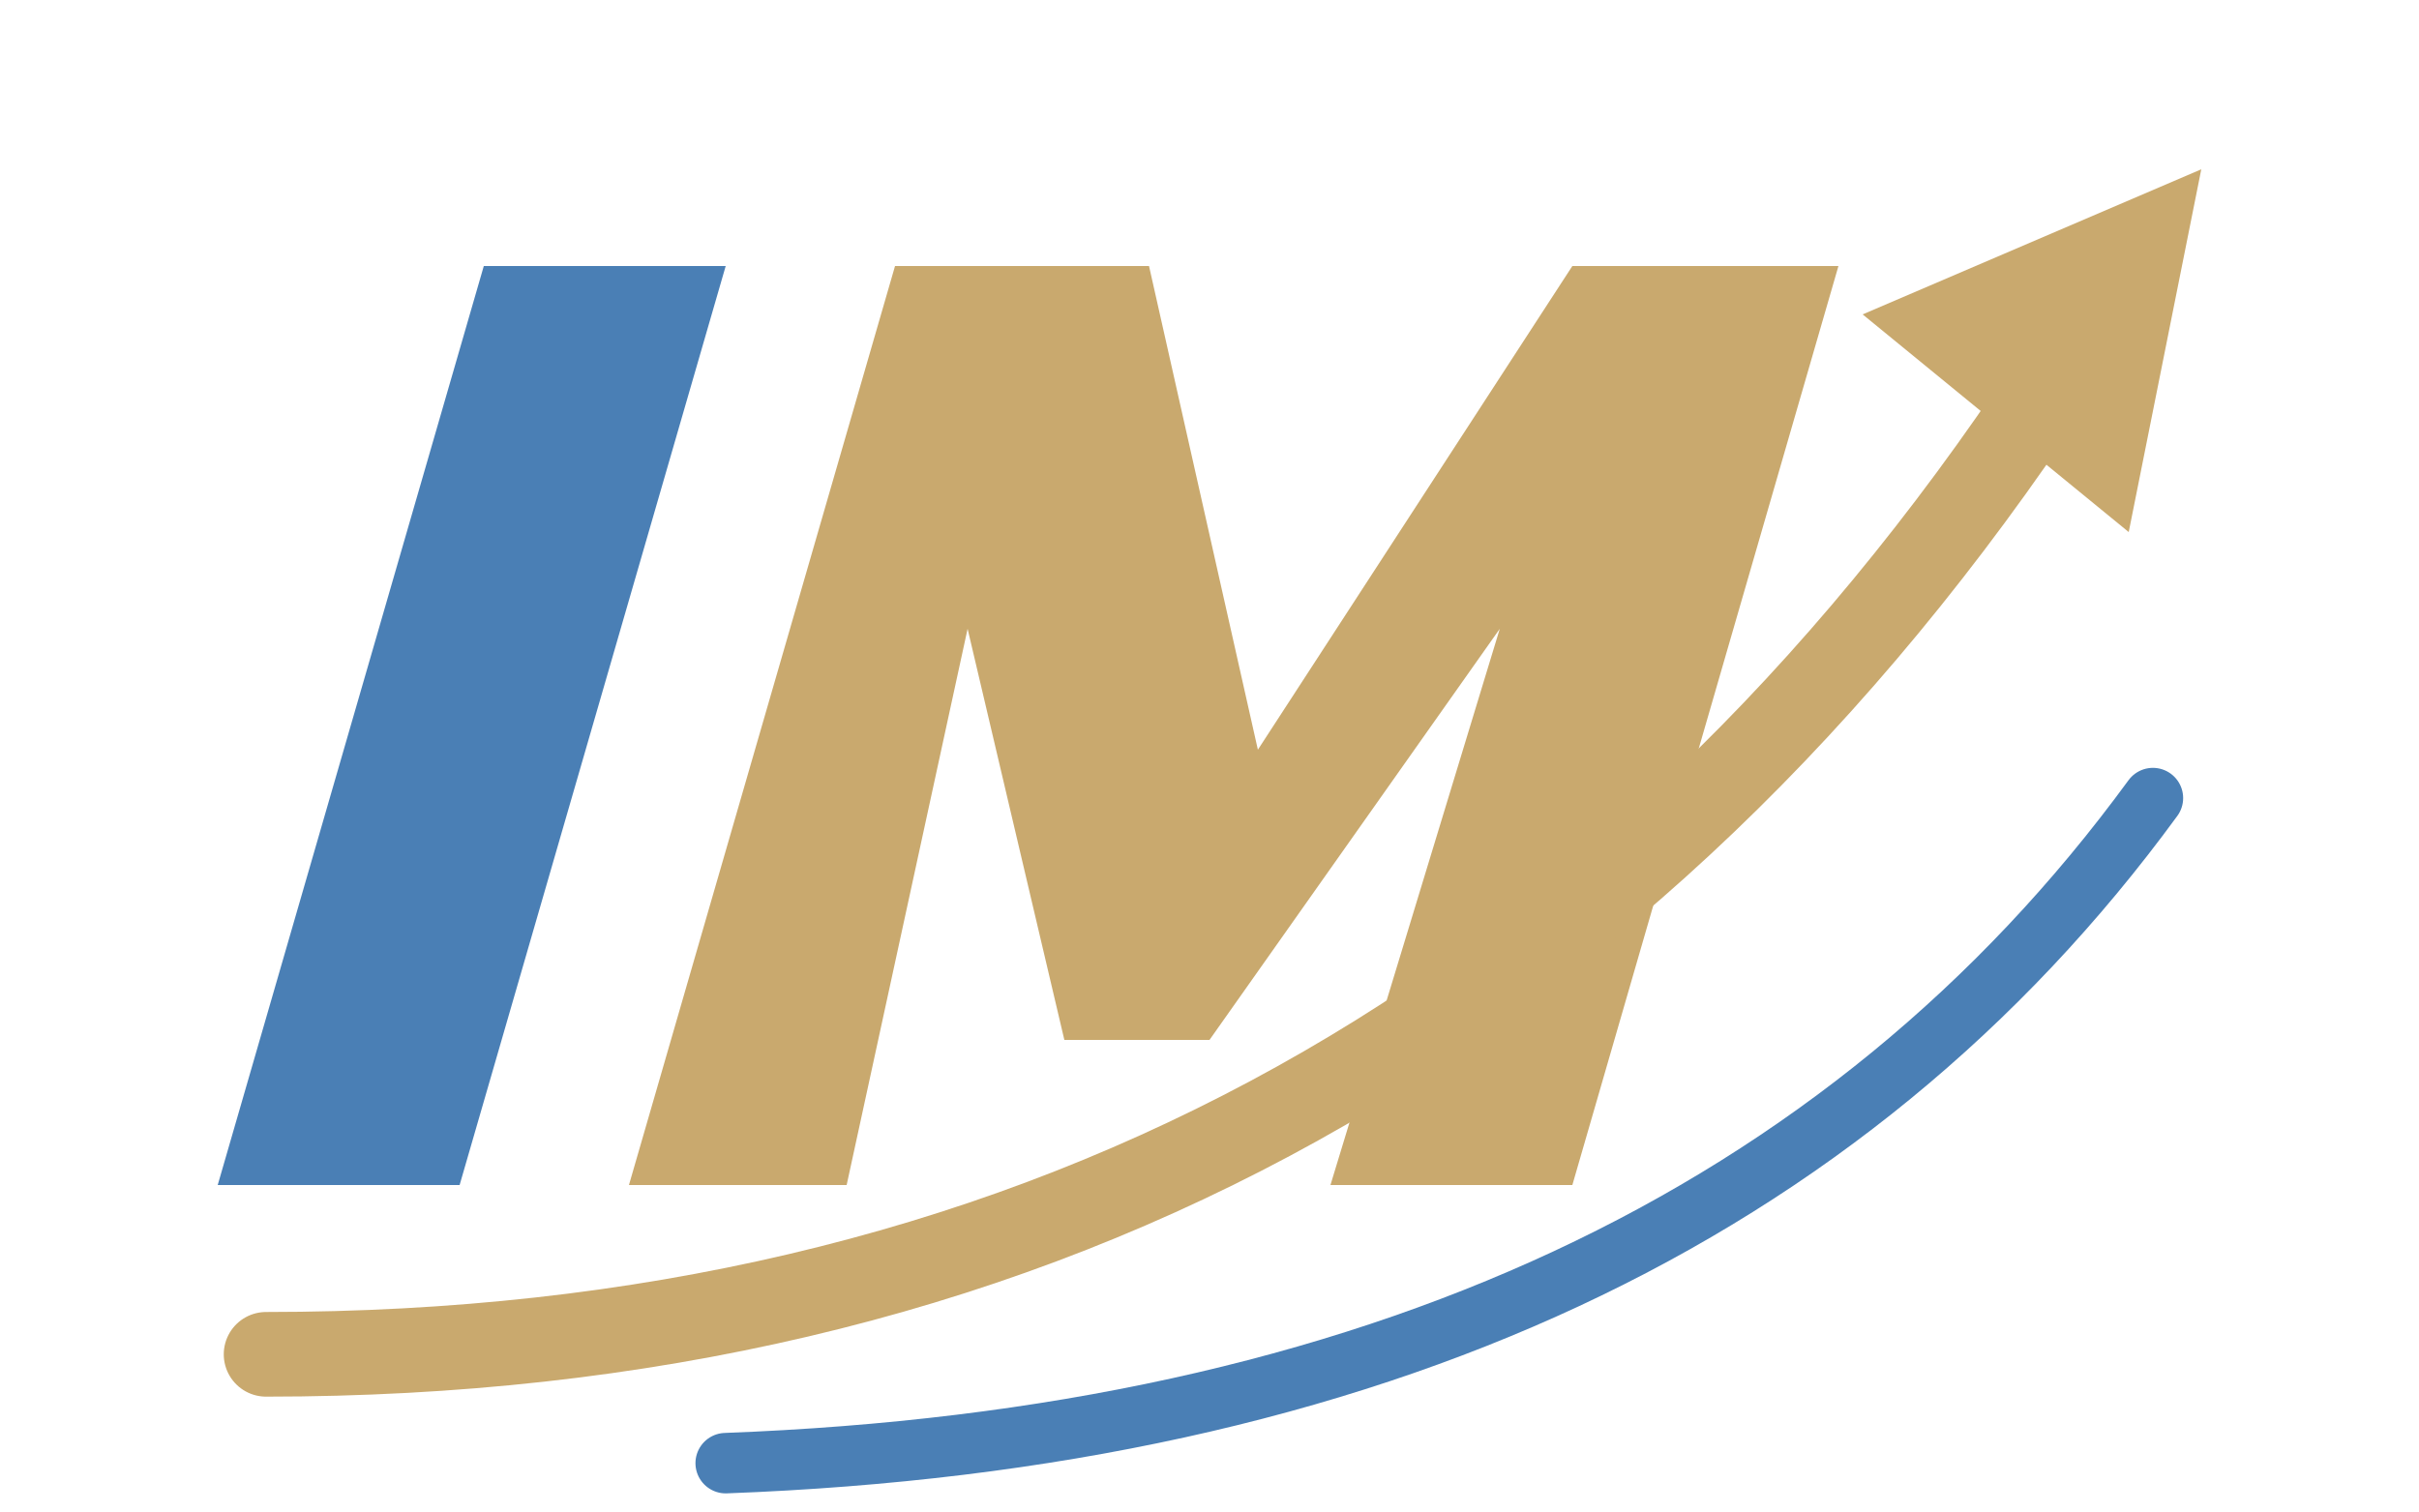
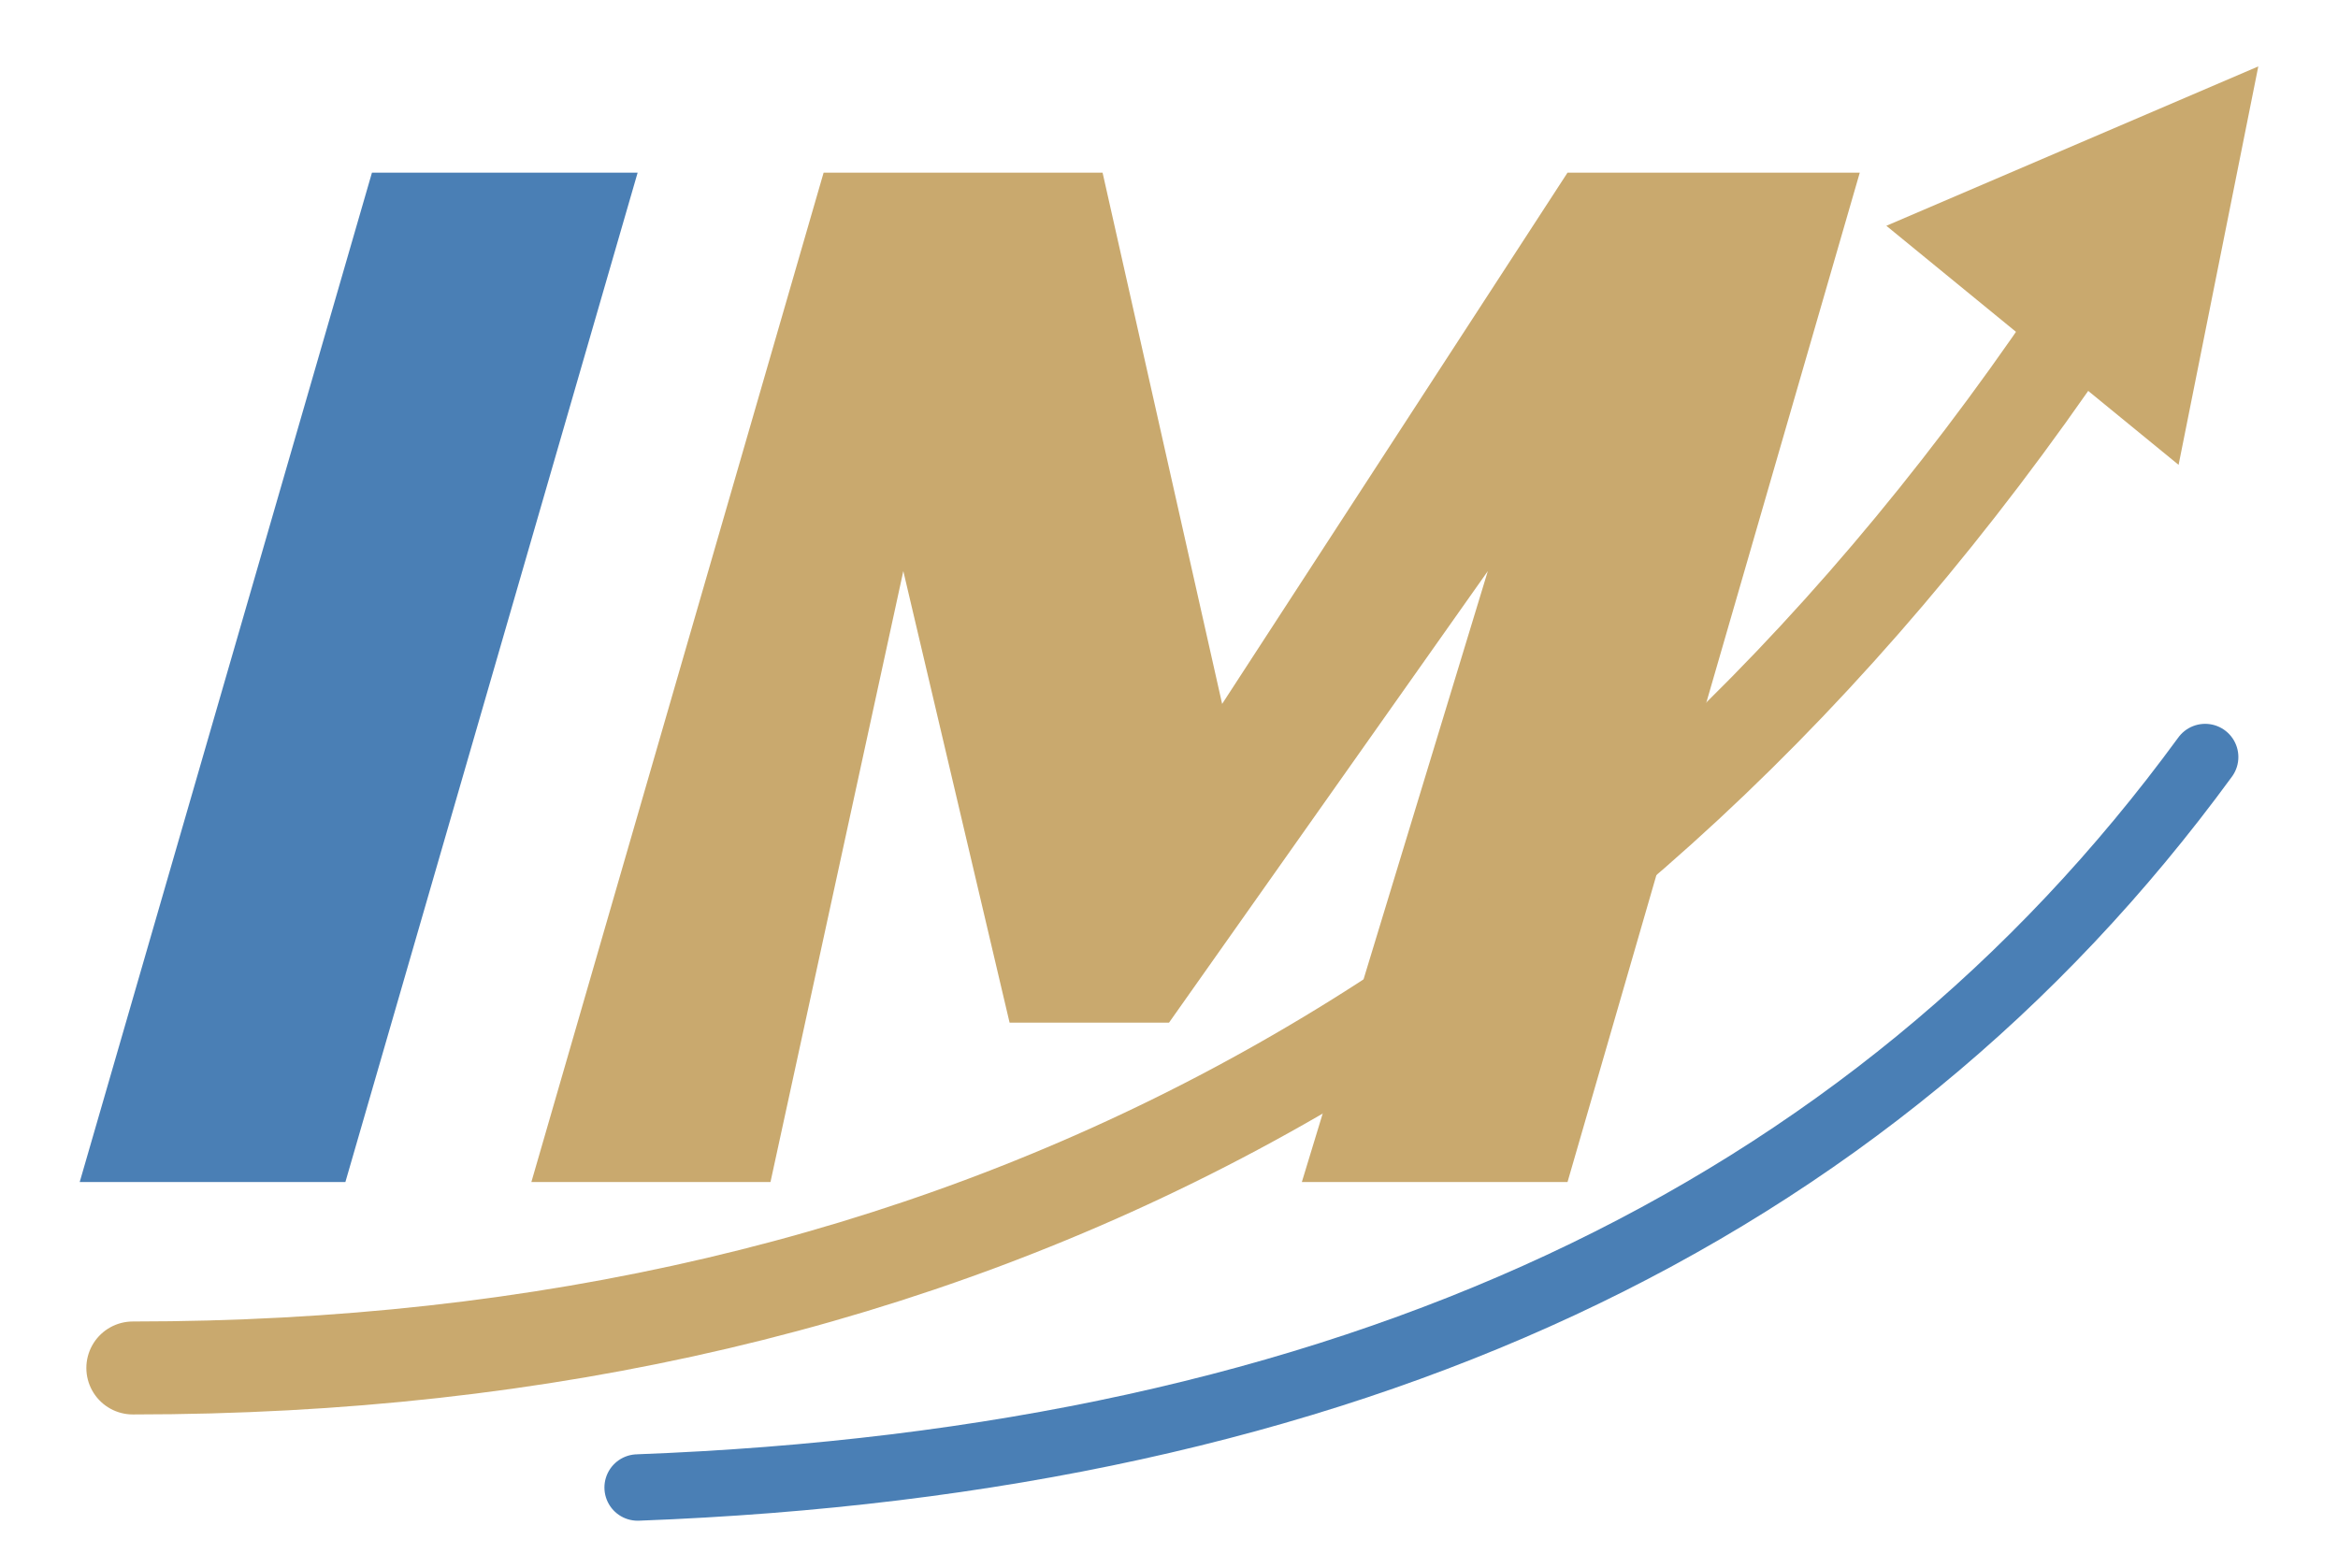
- <svg xmlns="http://www.w3.org/2000/svg" viewBox="0 0 200 125">
+ <svg xmlns="http://www.w3.org/2000/svg" viewBox="12 9 176 118">
  <polygon points="18,98 40,22 60,22 38,98" fill="#4A7FB5" />
  <polygon points="52,98 74,22 95,22 104,62 130,22 152,22 130,98 110,98 124,52 100,86 88,86 80,52 70,98" fill="#C9A96E" />
  <path d="M22 112 Q 115 112 168 34" fill="none" stroke="#C9A96E" stroke-width="7" stroke-linecap="round" />
  <polygon points="182,14 154,26 176,44" fill="#C9A96E" />
  <path d="M60 121 Q 140 118 178 66" fill="none" stroke="#4A7FB5" stroke-width="5" stroke-linecap="round" />
</svg>
